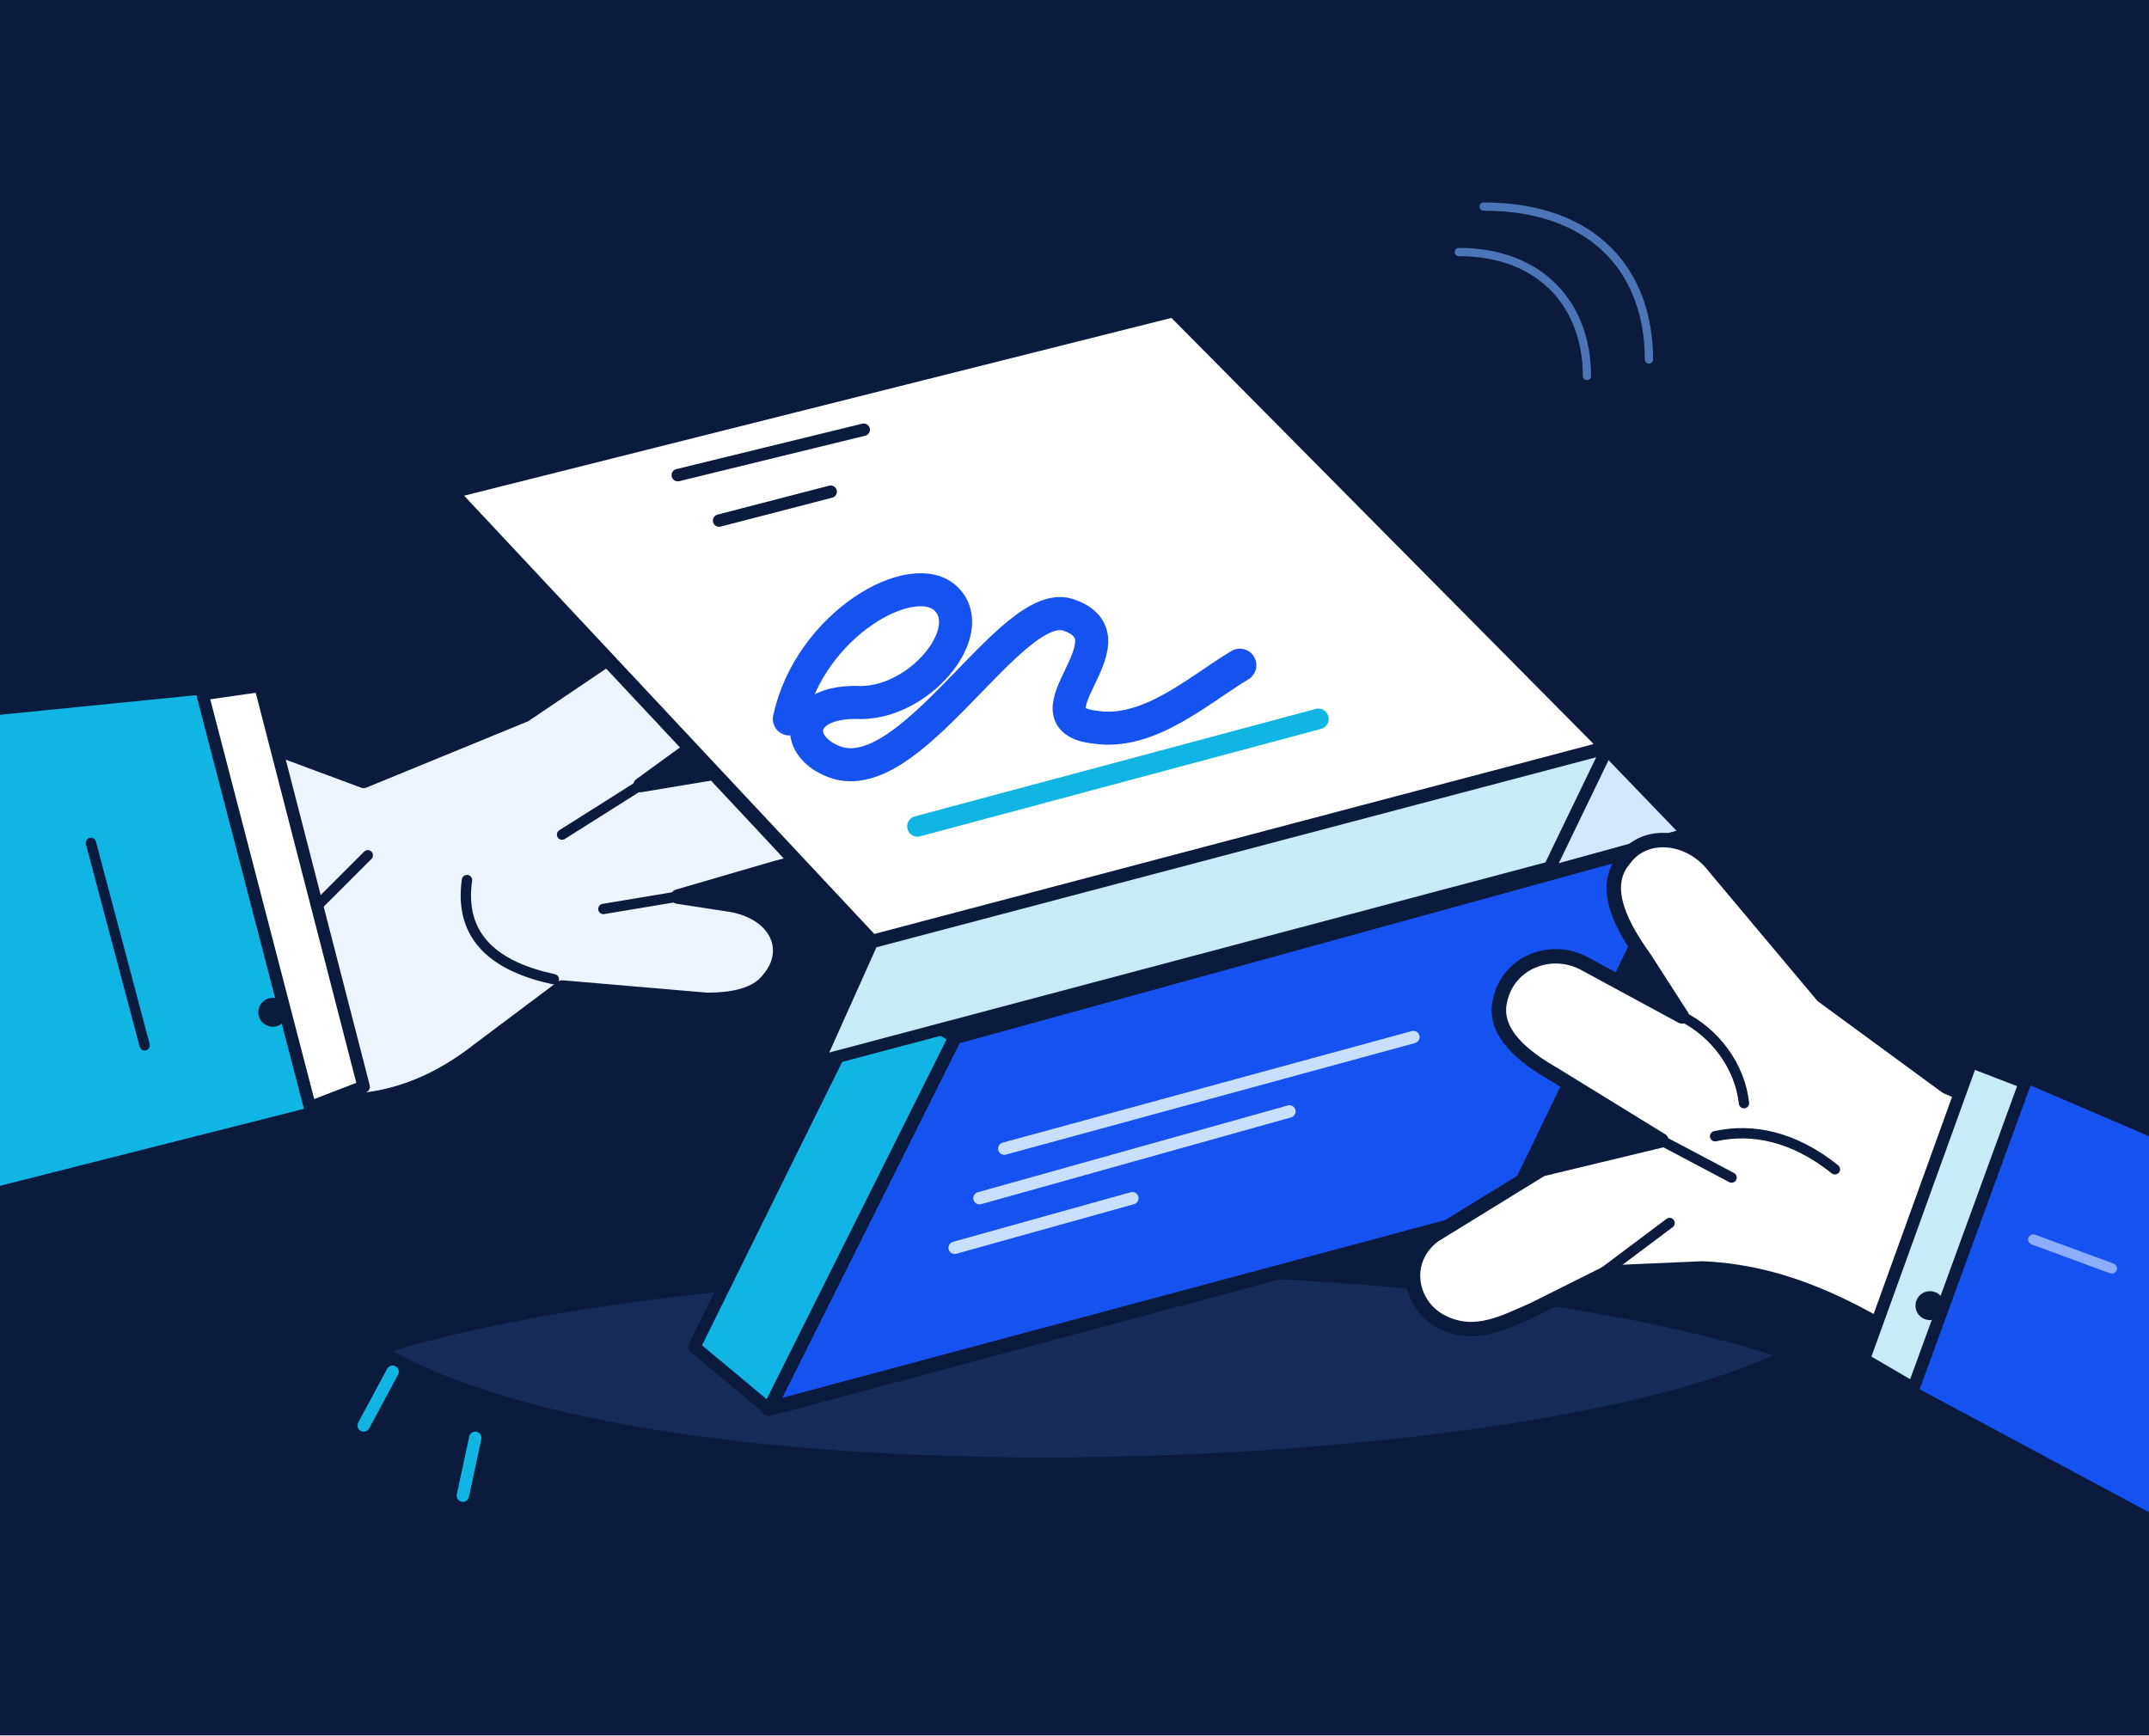
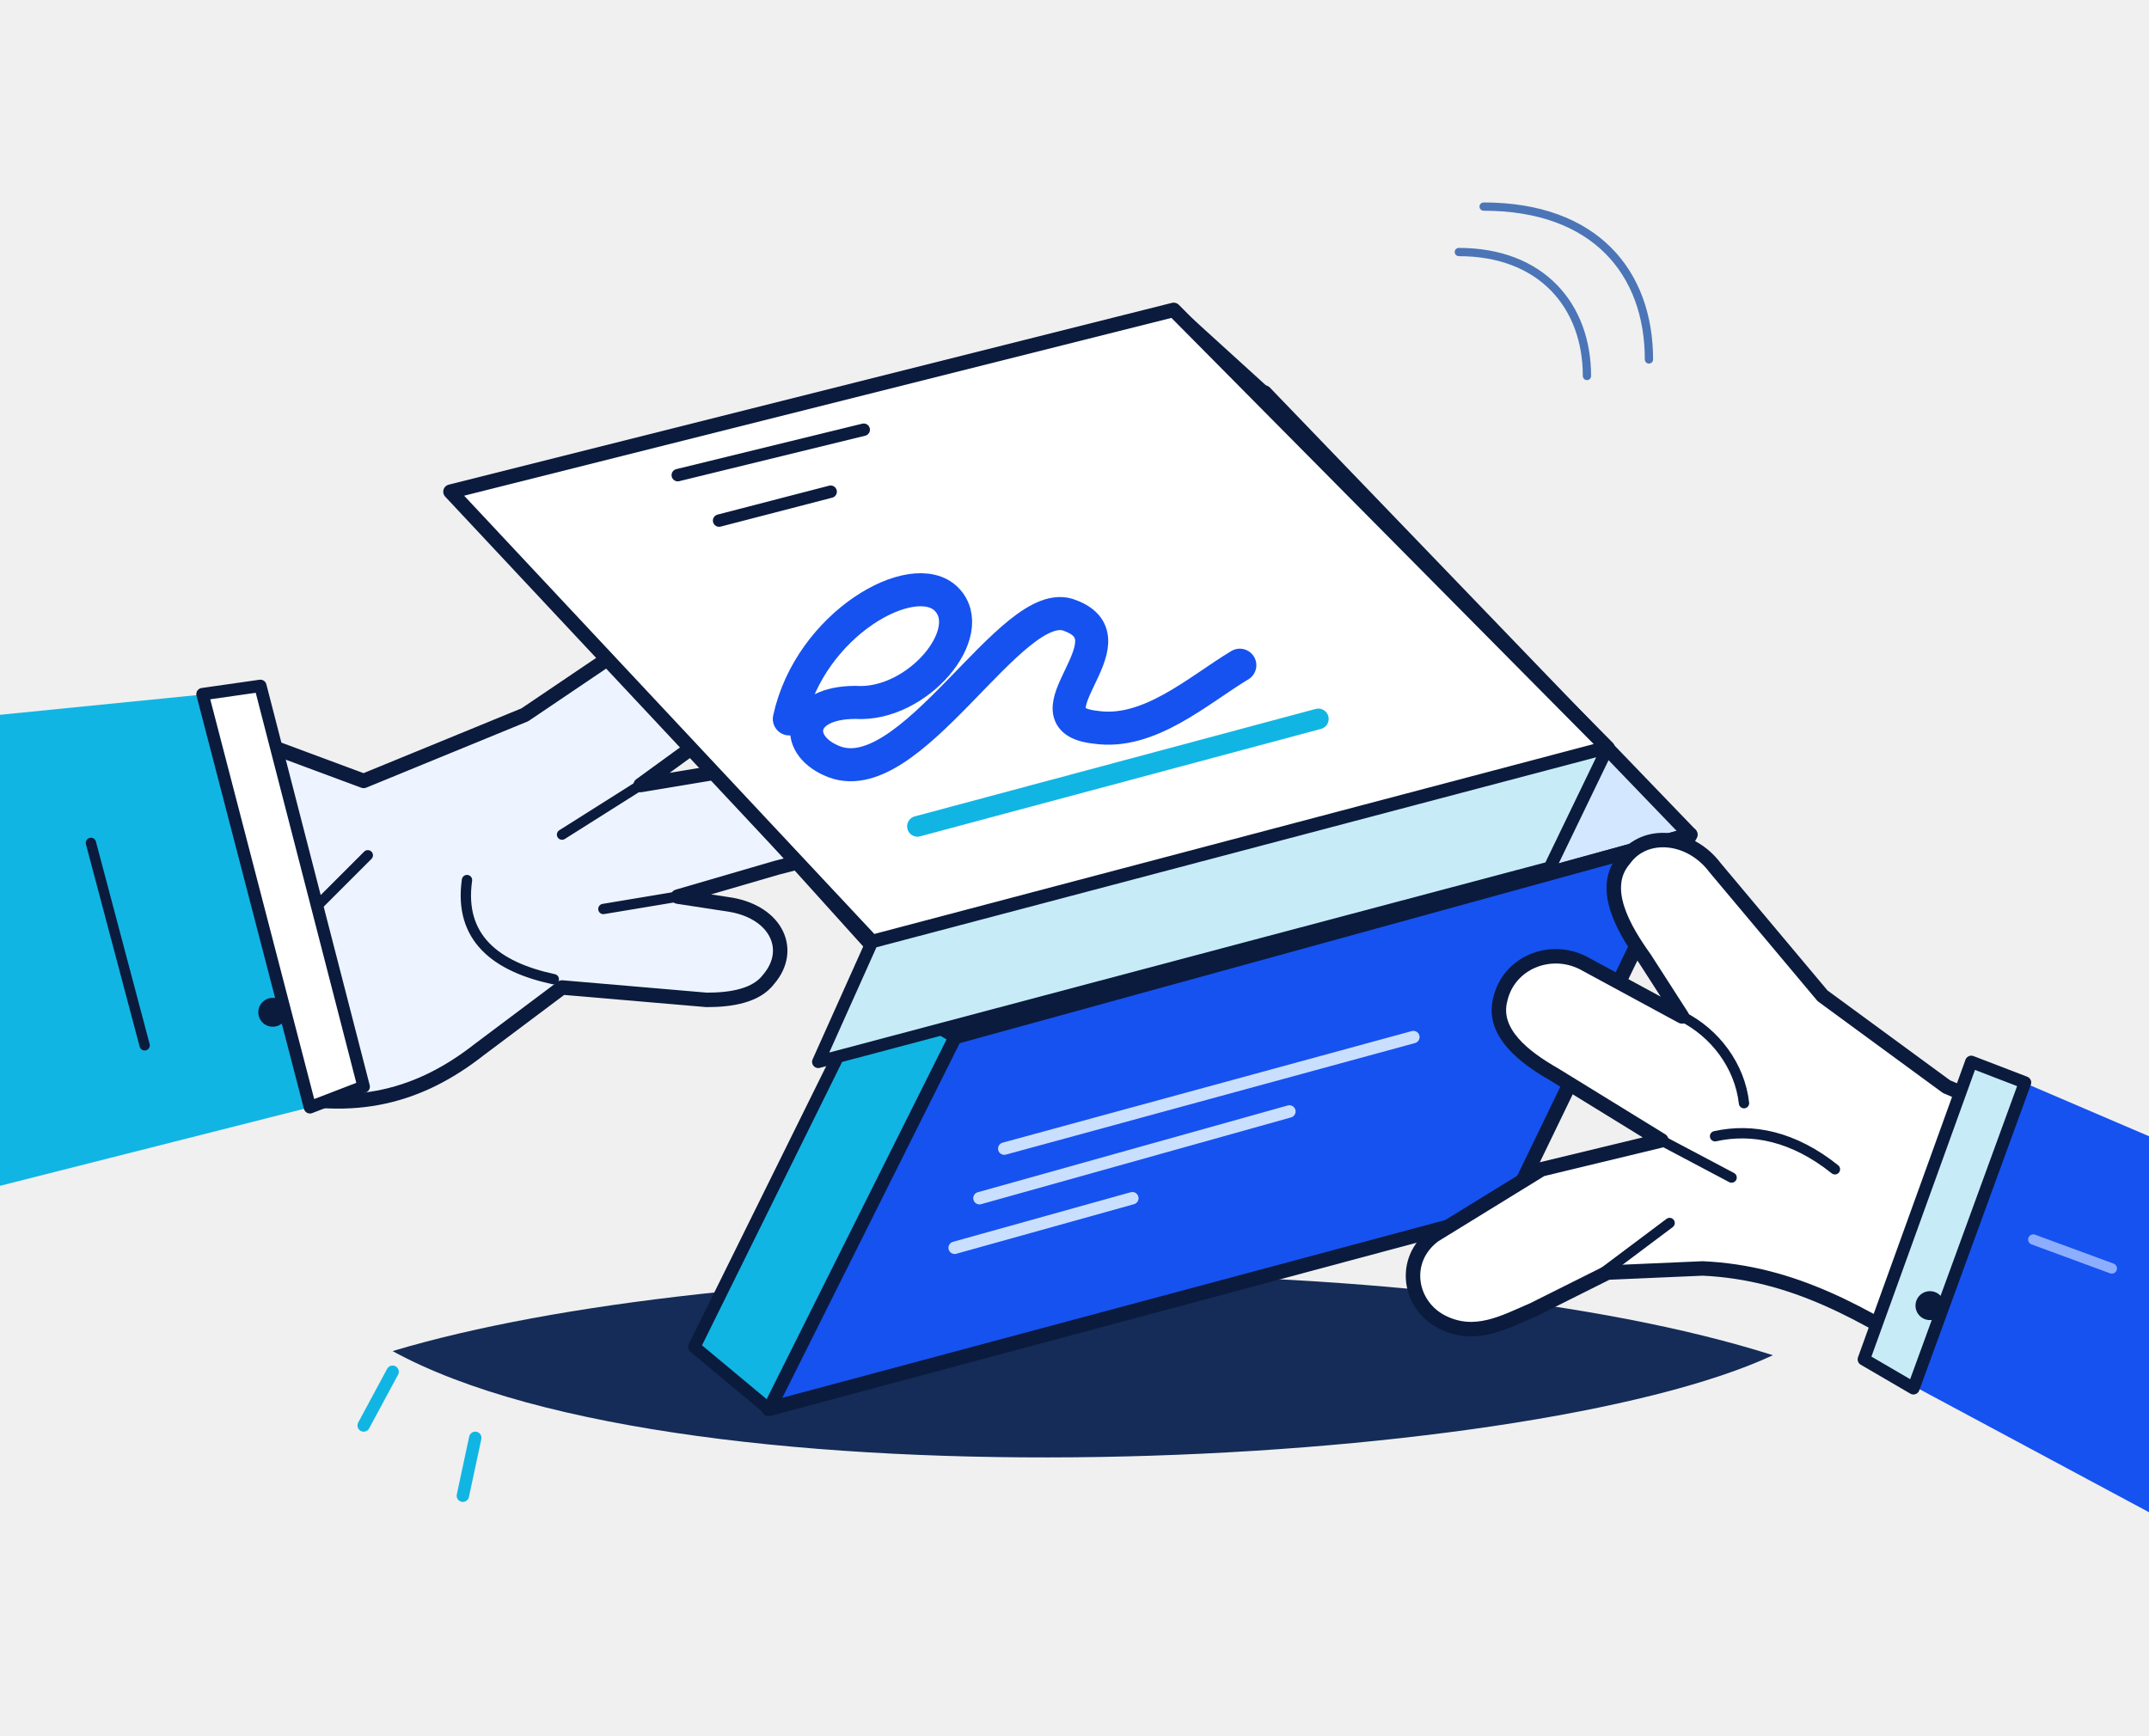
<svg xmlns="http://www.w3.org/2000/svg" viewBox="0 0 520 420" fill="none" role="img" aria-labelledby="seller-art-title seller-art-description">
-   <rect width="520" height="420" fill="#0B1B3D" />
  <path d="M95 327C175 303 344 301 429 328C369 356 166 366 95 327Z" fill="#142C57" />
  <path d="M353 61C373 61 384 74 384 91M359 50C386 50 399 66 399 87" stroke="#4B75B7" stroke-width="2" stroke-linecap="round" />
  <g class="seller-hand-giving" data-motion="giving-hand">
    <path d="M0 190L53 176L88 189L127 173L164 148C173 142 183 145 186 153C190 161 183 169 177 174L155 190L191 184C201 182 208 189 206 198C204 206 196 208 188 210L164 217L177 219C188 221 192 230 186 237C183 241 177 242 171 242L136 239L116 254C102 265 86 270 64 264L24 260L0 190Z" fill="#EDF4FF" stroke="#0B1B3D" stroke-width="3.5" stroke-linejoin="round" />
    <path d="M155 190L136 202M164 217L146 220M113 213C111 227 120 234 134 237M89 207L77 219" stroke="#0B1B3D" stroke-width="2.5" stroke-linecap="round" />
    <path d="M0 173L50 168L75 268L0 287V173Z" fill="#11B5E4" />
    <path d="M49 168L63 166L88 263L75 268L49 168Z" fill="#FFF" stroke="#0B1B3D" stroke-width="3" stroke-linejoin="round" />
    <path d="M22 204L35 253" stroke="#0B1B3D" stroke-width="2.5" stroke-linecap="round" />
    <circle cx="66" cy="245" r="3.5" fill="#0B1B3D" />
  </g>
  <g class="seller-story" data-motion="folded-story">
    <path d="M130 139L306 95L409 202L231 251L130 139Z" fill="#D3E8FF" stroke="#0B1B3D" stroke-width="3.5" stroke-linejoin="round" />
    <path d="M231 251L409 202L365 293L186 341L231 251Z" fill="#1652F0" stroke="#0B1B3D" stroke-width="3.5" stroke-linejoin="round" />
    <path d="M186 341L168 326L211 239L231 251L186 341Z" fill="#11B5E4" stroke="#0B1B3D" stroke-width="3" stroke-linejoin="round" />
    <path d="M130 139L306 95L284 75L109 119L130 139Z" fill="#FFF" stroke="#0B1B3D" stroke-width="3" stroke-linejoin="round" />
    <path d="M109 119L284 75L389 181L211 228L109 119Z" fill="#FFF" stroke="#0B1B3D" stroke-width="3.5" stroke-linejoin="round" />
    <path d="M211 228L389 181L375 210L198 257L211 228Z" fill="#C7ECF7" stroke="#0B1B3D" stroke-width="3" stroke-linejoin="round" />
    <path d="M164 115L209 104M174 126L201 119" stroke="#0B1B3D" stroke-width="3" stroke-linecap="round" />
    <g class="seller-ink" data-motion="story-ink">
      <path d="M191 174C196 151 221 137 229 145C237 153 222 171 207 170C193 170 192 180 201 184C220 193 245 143 259 149C275 155 247 174 265 176C278 178 290 167 300 161" stroke="#1652F0" stroke-width="8" stroke-linecap="round" stroke-linejoin="round" />
      <path d="M222 200L319 174" stroke="#11B5E4" stroke-width="5" stroke-linecap="round" />
    </g>
    <path d="M243 278L342 251M237 290L312 269M231 302L274 290" stroke="#C9DFFF" stroke-width="3" stroke-linecap="round" />
    <path d="M346 310L369 304" stroke="#11B5E4" stroke-width="3" stroke-linecap="round" />
  </g>
  <g class="seller-hand-receiving" data-motion="receiving-hand">
    <path d="M520 284L471 263L441 241L415 210C409 202 398 201 393 208C387 215 393 225 398 232L407 246L383 233C375 229 365 233 363 242C361 250 369 256 376 260L402 276L373 283L347 299C339 305 341 316 349 320C357 324 364 320 371 317L389 308L412 307C434 308 451 318 470 330L520 354V284Z" fill="#FFF" stroke="#0B1B3D" stroke-width="3.5" stroke-linejoin="round" />
    <path d="M407 246C415 250 421 258 422 267M402 276L419 285M388 308L404 296M444 283C434 275 424 273 415 275" stroke="#0B1B3D" stroke-width="2.5" stroke-linecap="round" />
    <path d="M520 275L478 257L451 329L520 366V275Z" fill="#1652F0" />
    <path d="M477 257L490 262L463 336L451 329L477 257Z" fill="#C7ECF7" stroke="#0B1B3D" stroke-width="3" stroke-linejoin="round" />
    <path d="M492 300L511 307" stroke="#8DAEFF" stroke-width="2.5" stroke-linecap="round" />
    <circle cx="467" cy="316" r="3.5" fill="#0B1B3D" />
  </g>
  <path d="M95 332L88 345M115 348L112 362" stroke="#11B5E4" stroke-width="3" stroke-linecap="round" />
</svg>
